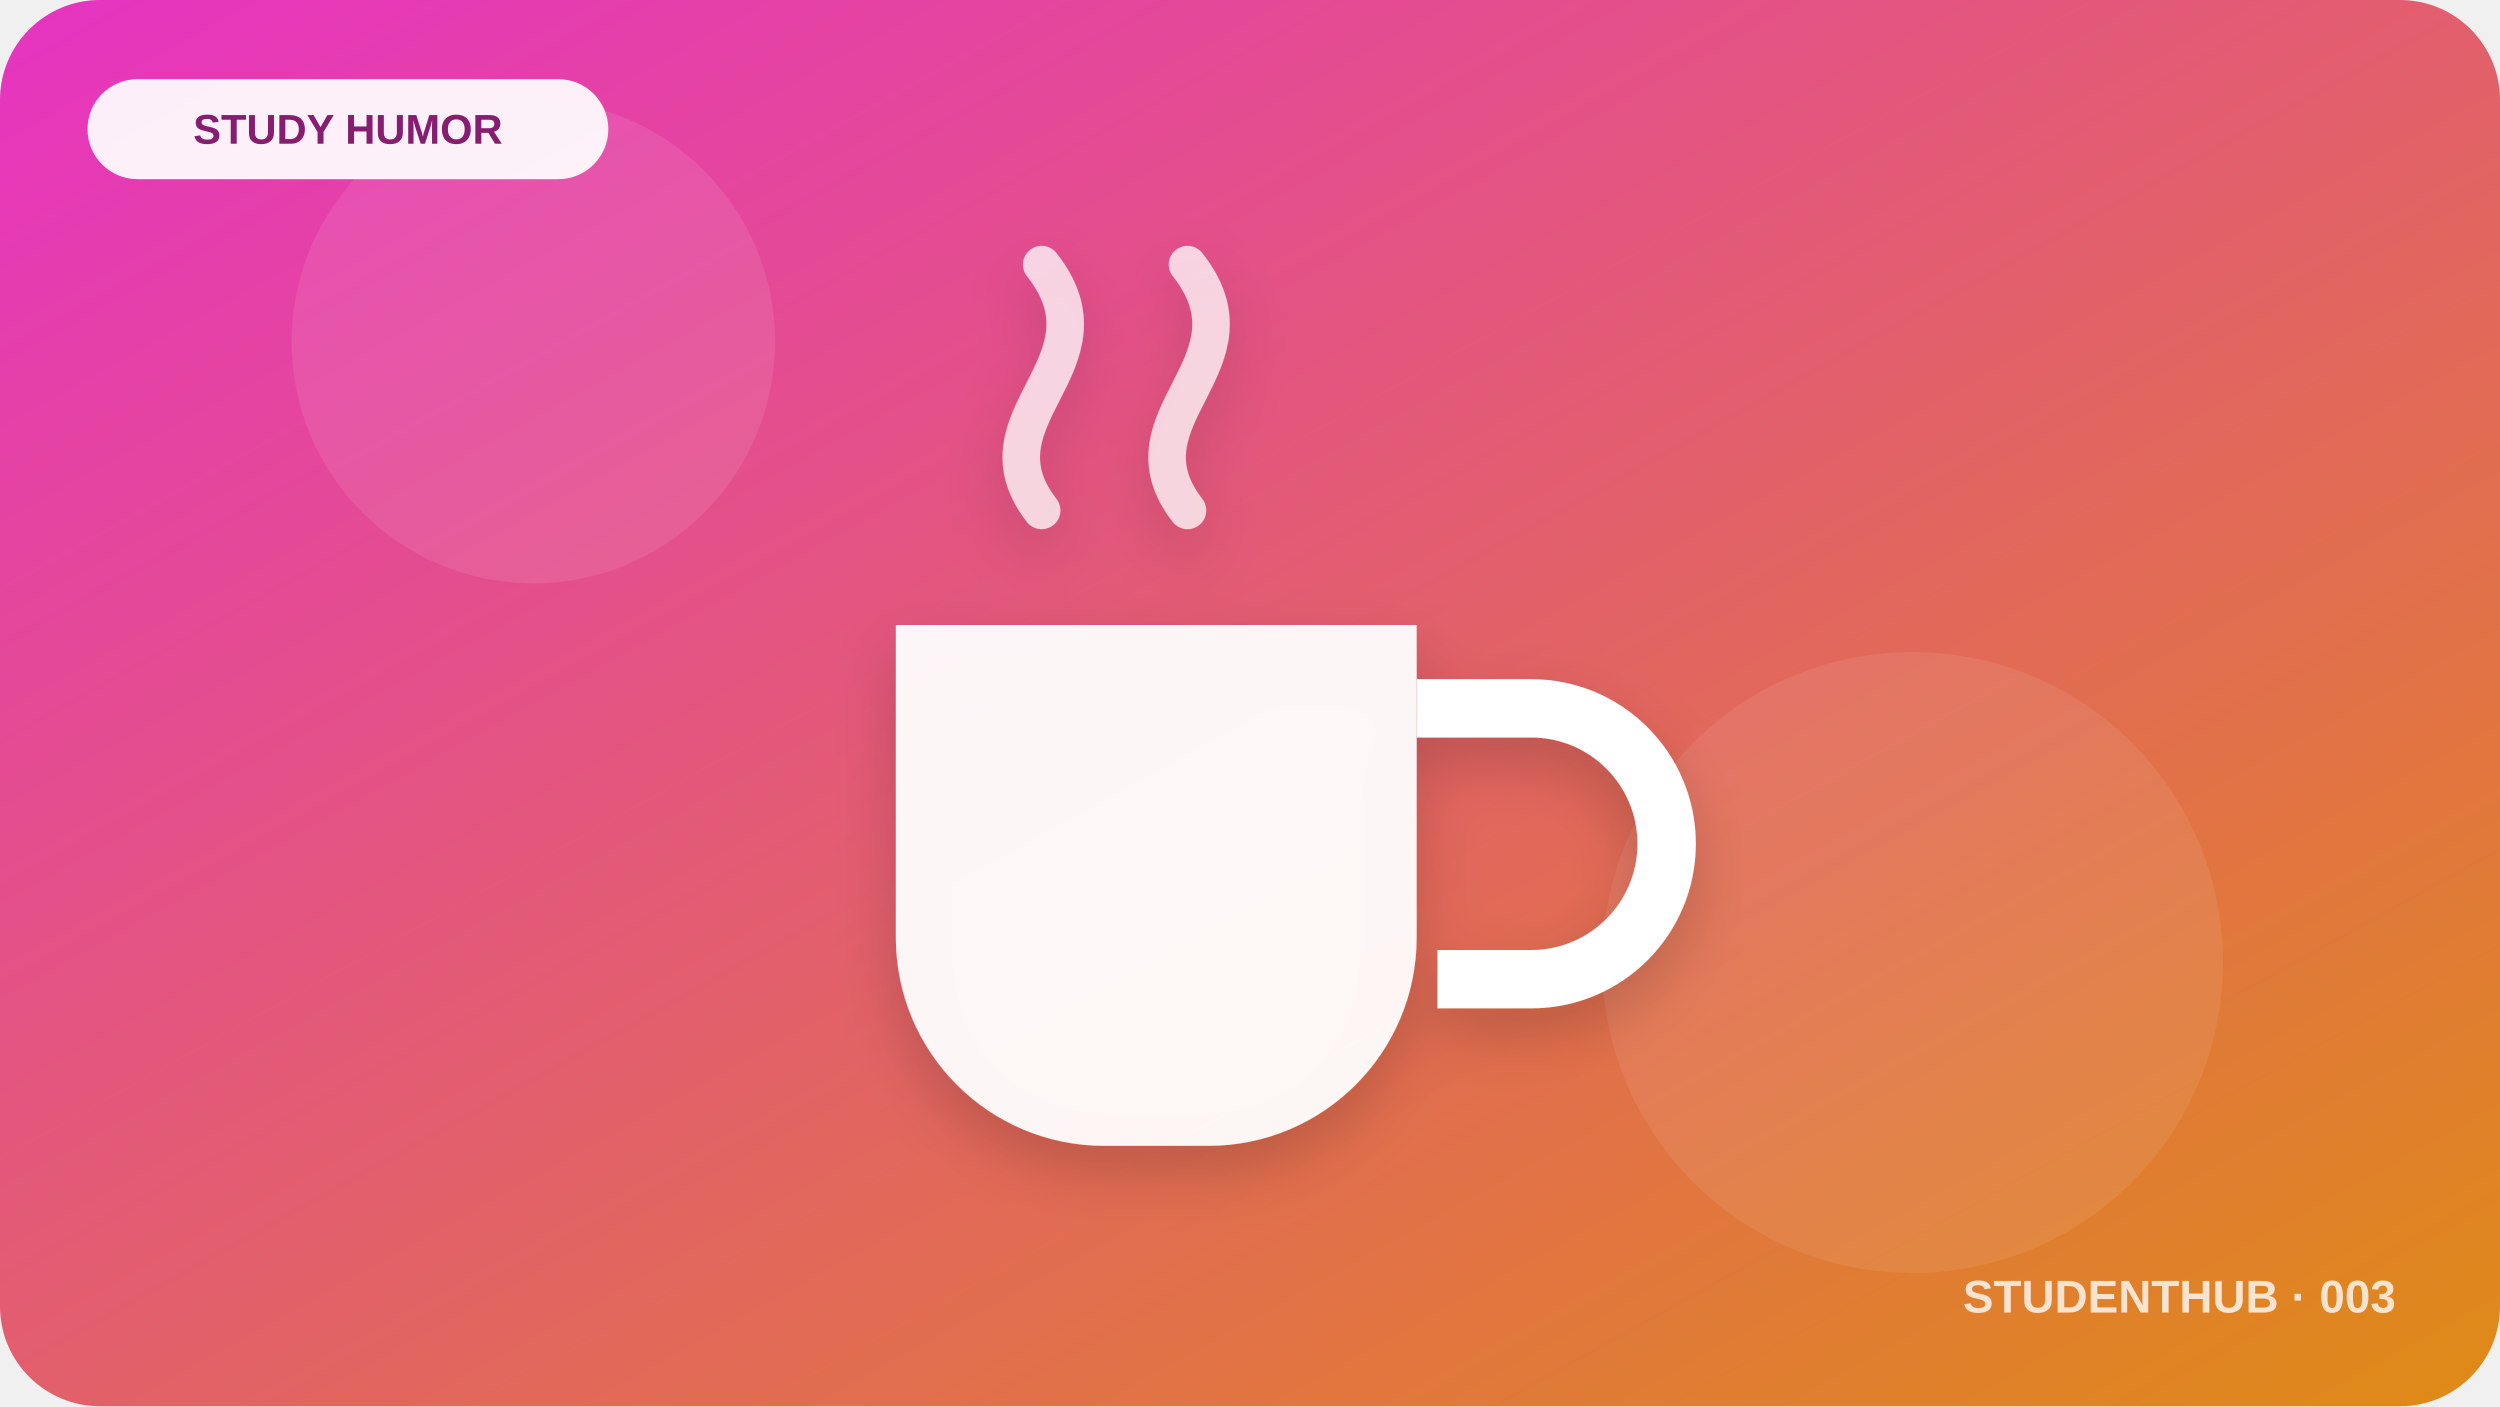
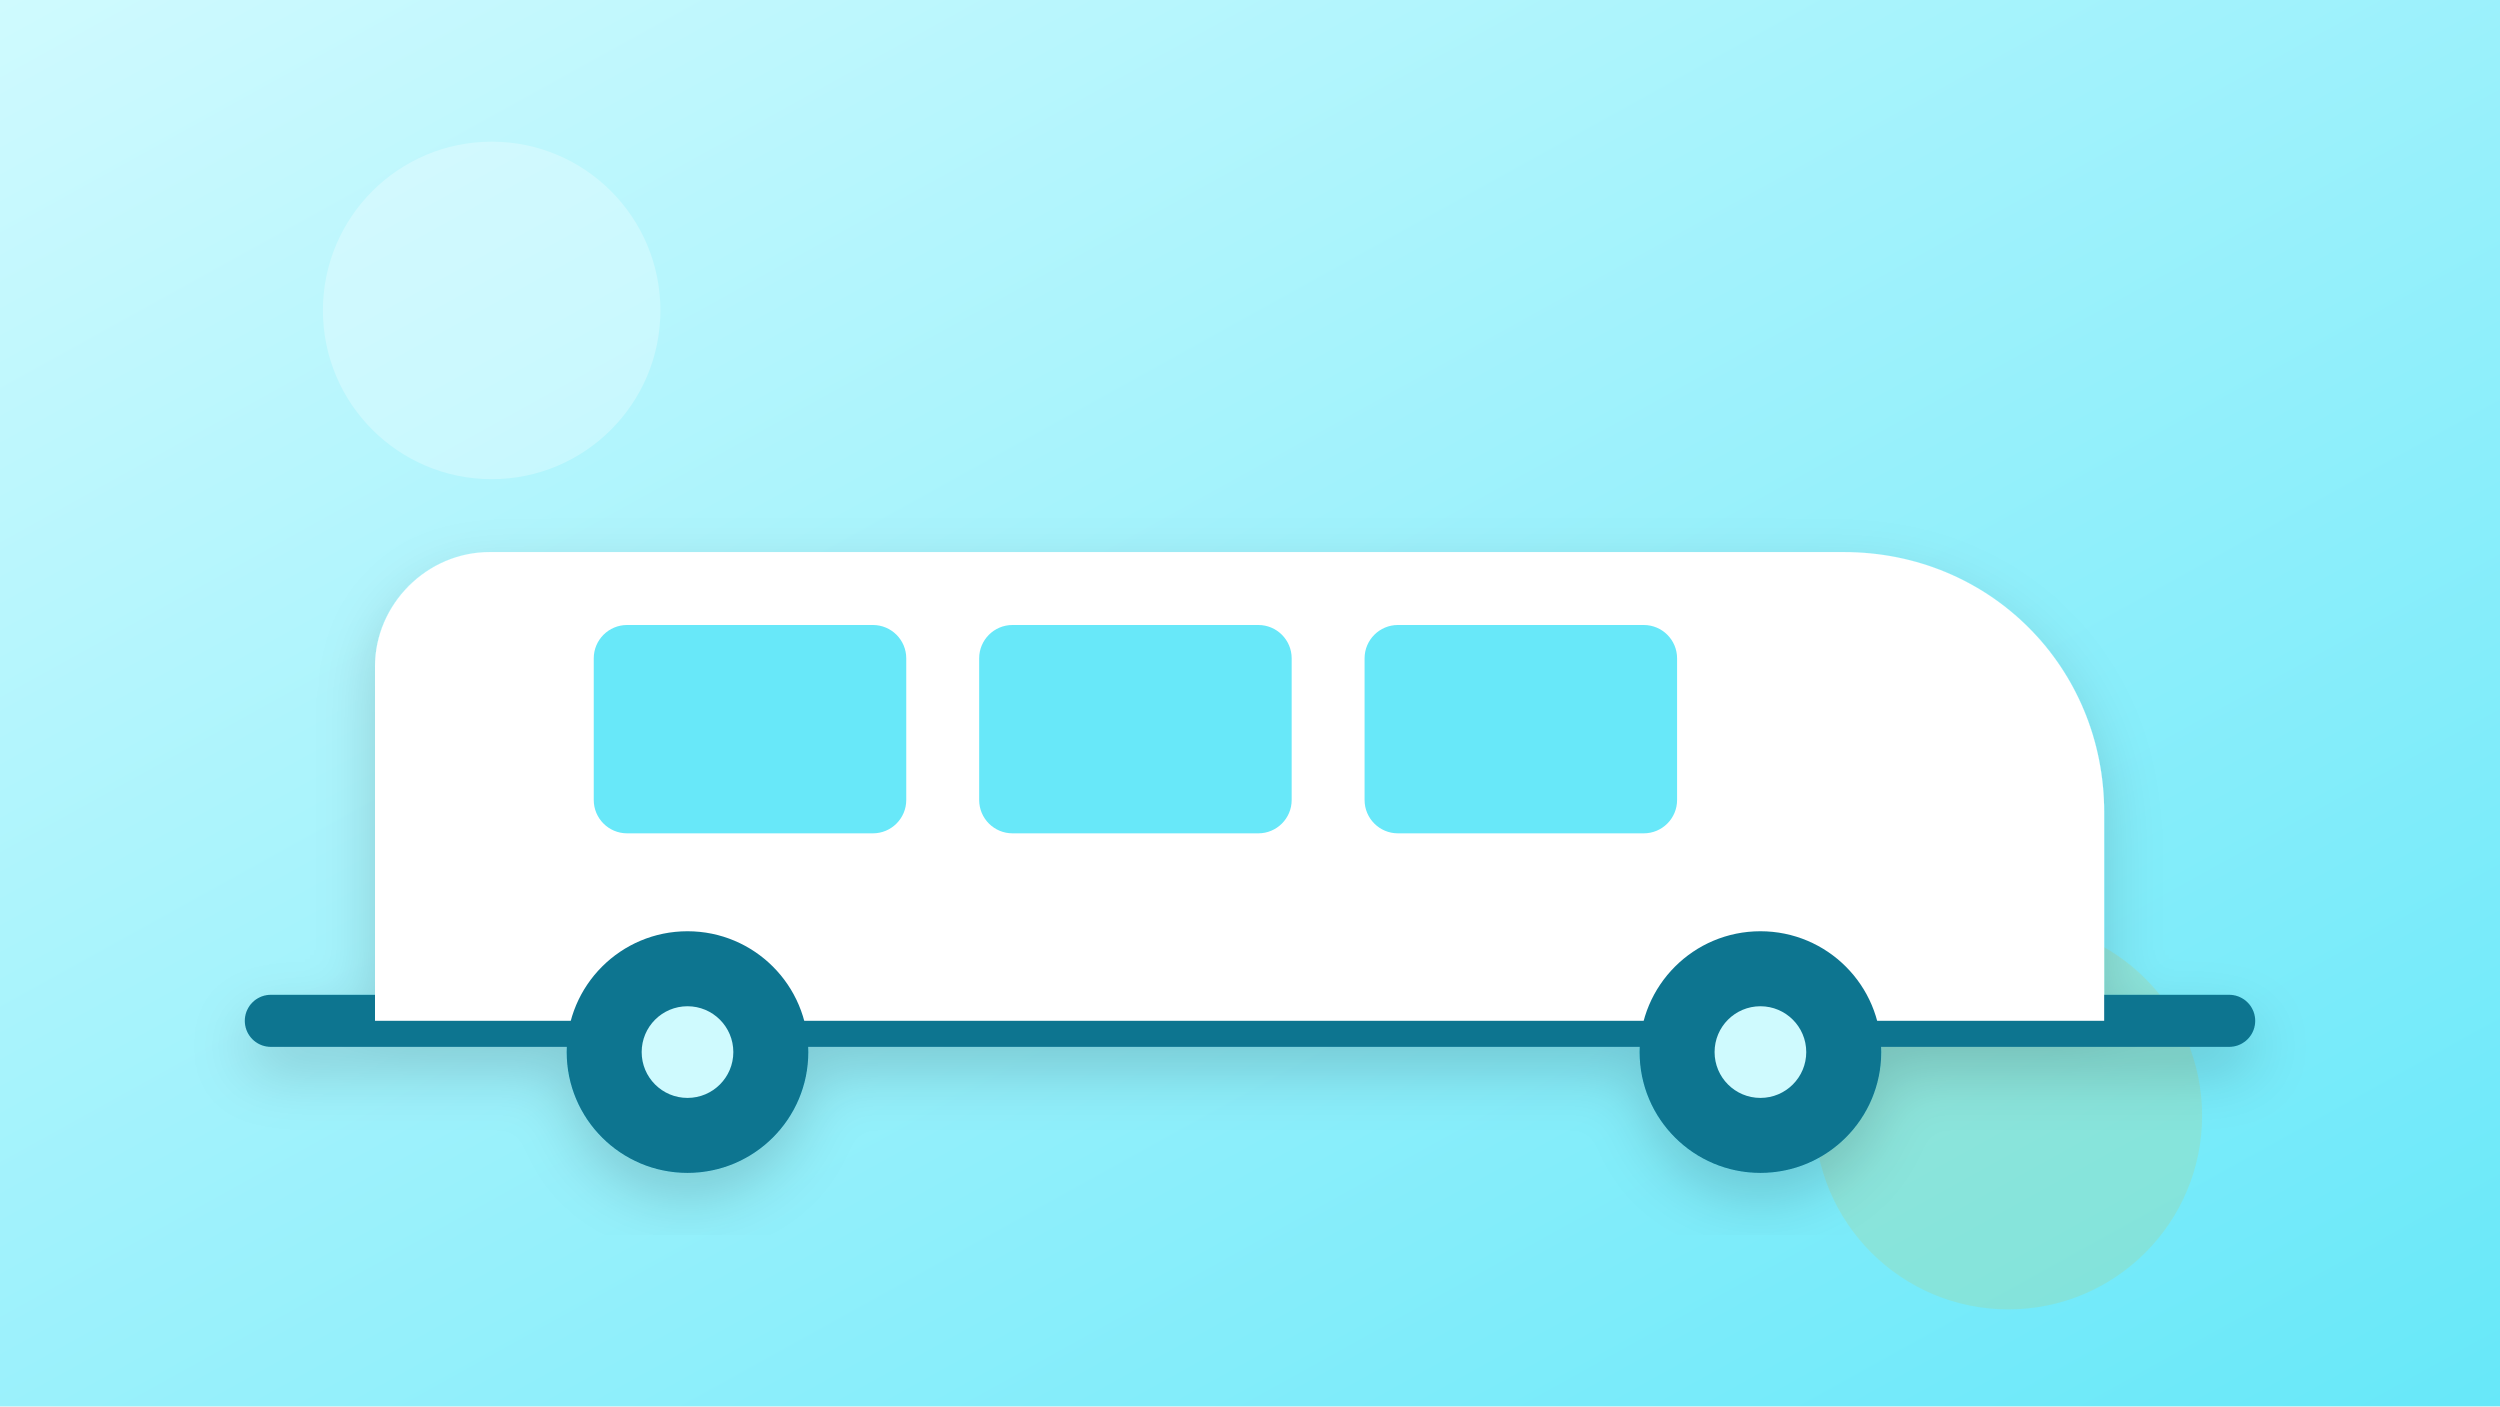
- <svg xmlns="http://www.w3.org/2000/svg" viewBox="0 0 1200 675" role="img" aria-labelledby="title desc">
+ <svg xmlns="http://www.w3.org/2000/svg" viewBox="0 0 1200 675">
  <defs>
-     <linearGradient id="g" x1="0" y1="0" x2="1" y2="1">
-       <stop stop-color="hsl(312 78% 55%)" />
-       <stop offset="1" stop-color="hsl(35 82% 48%)" />
+     <linearGradient id="bg" x1="0" y1="0" x2="1" y2="1">
+       <stop stop-color="#cffafe" />
+       <stop offset="1" stop-color="#67e8f9" />
    </linearGradient>
-     <filter id="s">
-       <feDropShadow dx="0" dy="12" stdDeviation="14" flood-opacity=".18" />
+     <filter id="shadow">
+       <feDropShadow dx="0" dy="12" stdDeviation="14" flood-opacity=".16" />
    </filter>
  </defs>
-   <rect width="1200" height="675" rx="48" fill="url(#g)" />
-   <circle cx="256" cy="164" r="116" fill="#fff" opacity=".09" />
-   <circle cx="918" cy="462" r="149" fill="#fff" opacity=".08" />
-   <g filter="url(#s)">
-     <path d="M430 300h250v150a100 100 0 0 1-100 100h-50a100 100 0 0 1-100-100z" fill="#fff" opacity=".94" />
-     <path d="M680 340h55a65 65 0 0 1 0 130h-45" fill="none" stroke="#fff" stroke-width="28" />
-     <path d="M500 245c-35-45 38-70 0-118M570 245c-35-45 38-70 0-118" fill="none" stroke="#fff" stroke-width="18" stroke-linecap="round" opacity=".75" />
+   <rect width="1200" height="675" fill="url(#bg)" />
+   <circle cx="236" cy="149" r="81" fill="#fff" opacity=".28" />
+   <circle cx="964" cy="535.5" r="93" fill="#eab308" opacity=".13" />
+   <g filter="url(#shadow)">
+     <path d="M130 490h940" stroke="#0e7490" stroke-width="25" stroke-linecap="round" />
+     <path d="M235 265h650c70 0 125 55 125 125v100H180V320c0-30 25-55 55-55z" fill="#fff" />
+     <rect x="285" y="300" width="150" height="100" rx="16" fill="#67e8f9" />
+     <rect x="470" y="300" width="150" height="100" rx="16" fill="#67e8f9" />
+     <rect x="655" y="300" width="150" height="100" rx="16" fill="#67e8f9" />
+     <circle cx="330" cy="505" r="58" fill="#0e7490" />
+     <circle cx="845" cy="505" r="58" fill="#0e7490" />
+     <circle cx="330" cy="505" r="22" fill="#cffafe" />
+     <circle cx="845" cy="505" r="22" fill="#cffafe" />
  </g>
-   <rect x="42" y="38" width="250" height="48" rx="24" fill="#fff" opacity=".92" />
-   <text x="167" y="69" text-anchor="middle" font-family="Arial, sans-serif" font-size="20" font-weight="900" fill="hsl(312 65% 32%)">STUDY HUMOR</text>
-   <text x="1150" y="630" text-anchor="end" font-family="Arial, sans-serif" font-size="22" font-weight="800" fill="#fff" opacity=".78">STUDENTHUB · 003</text>
</svg>
